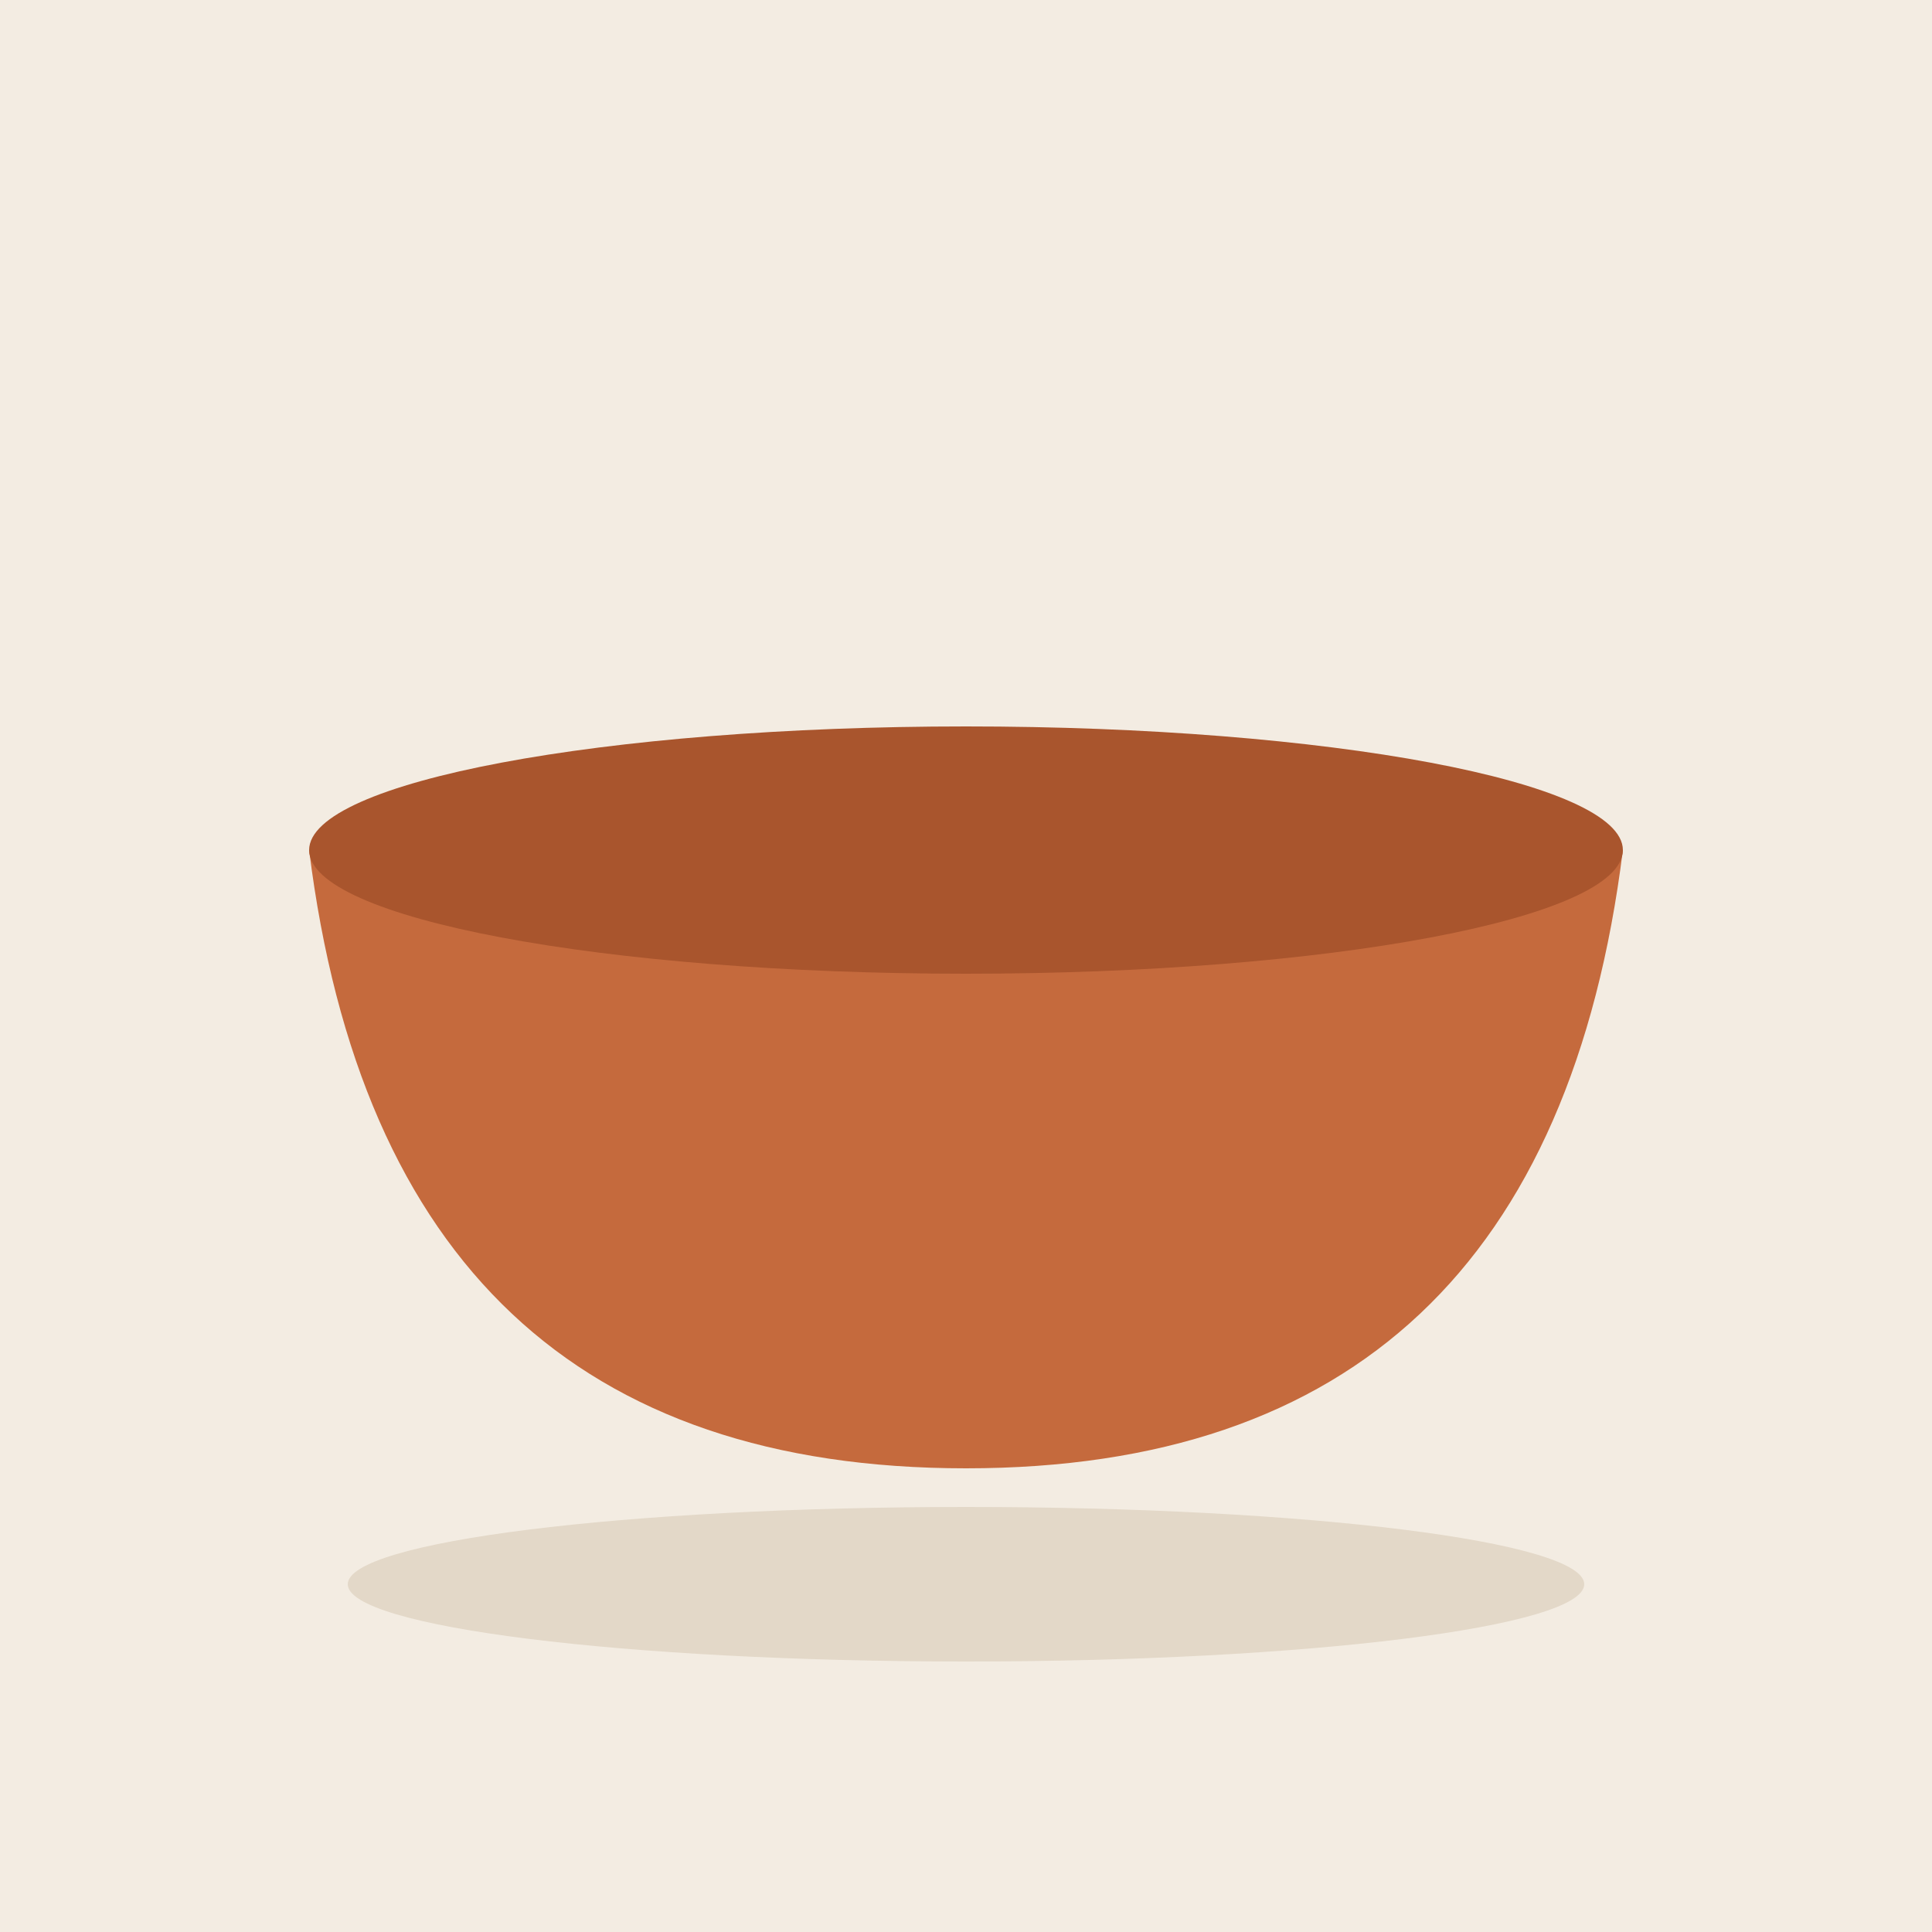
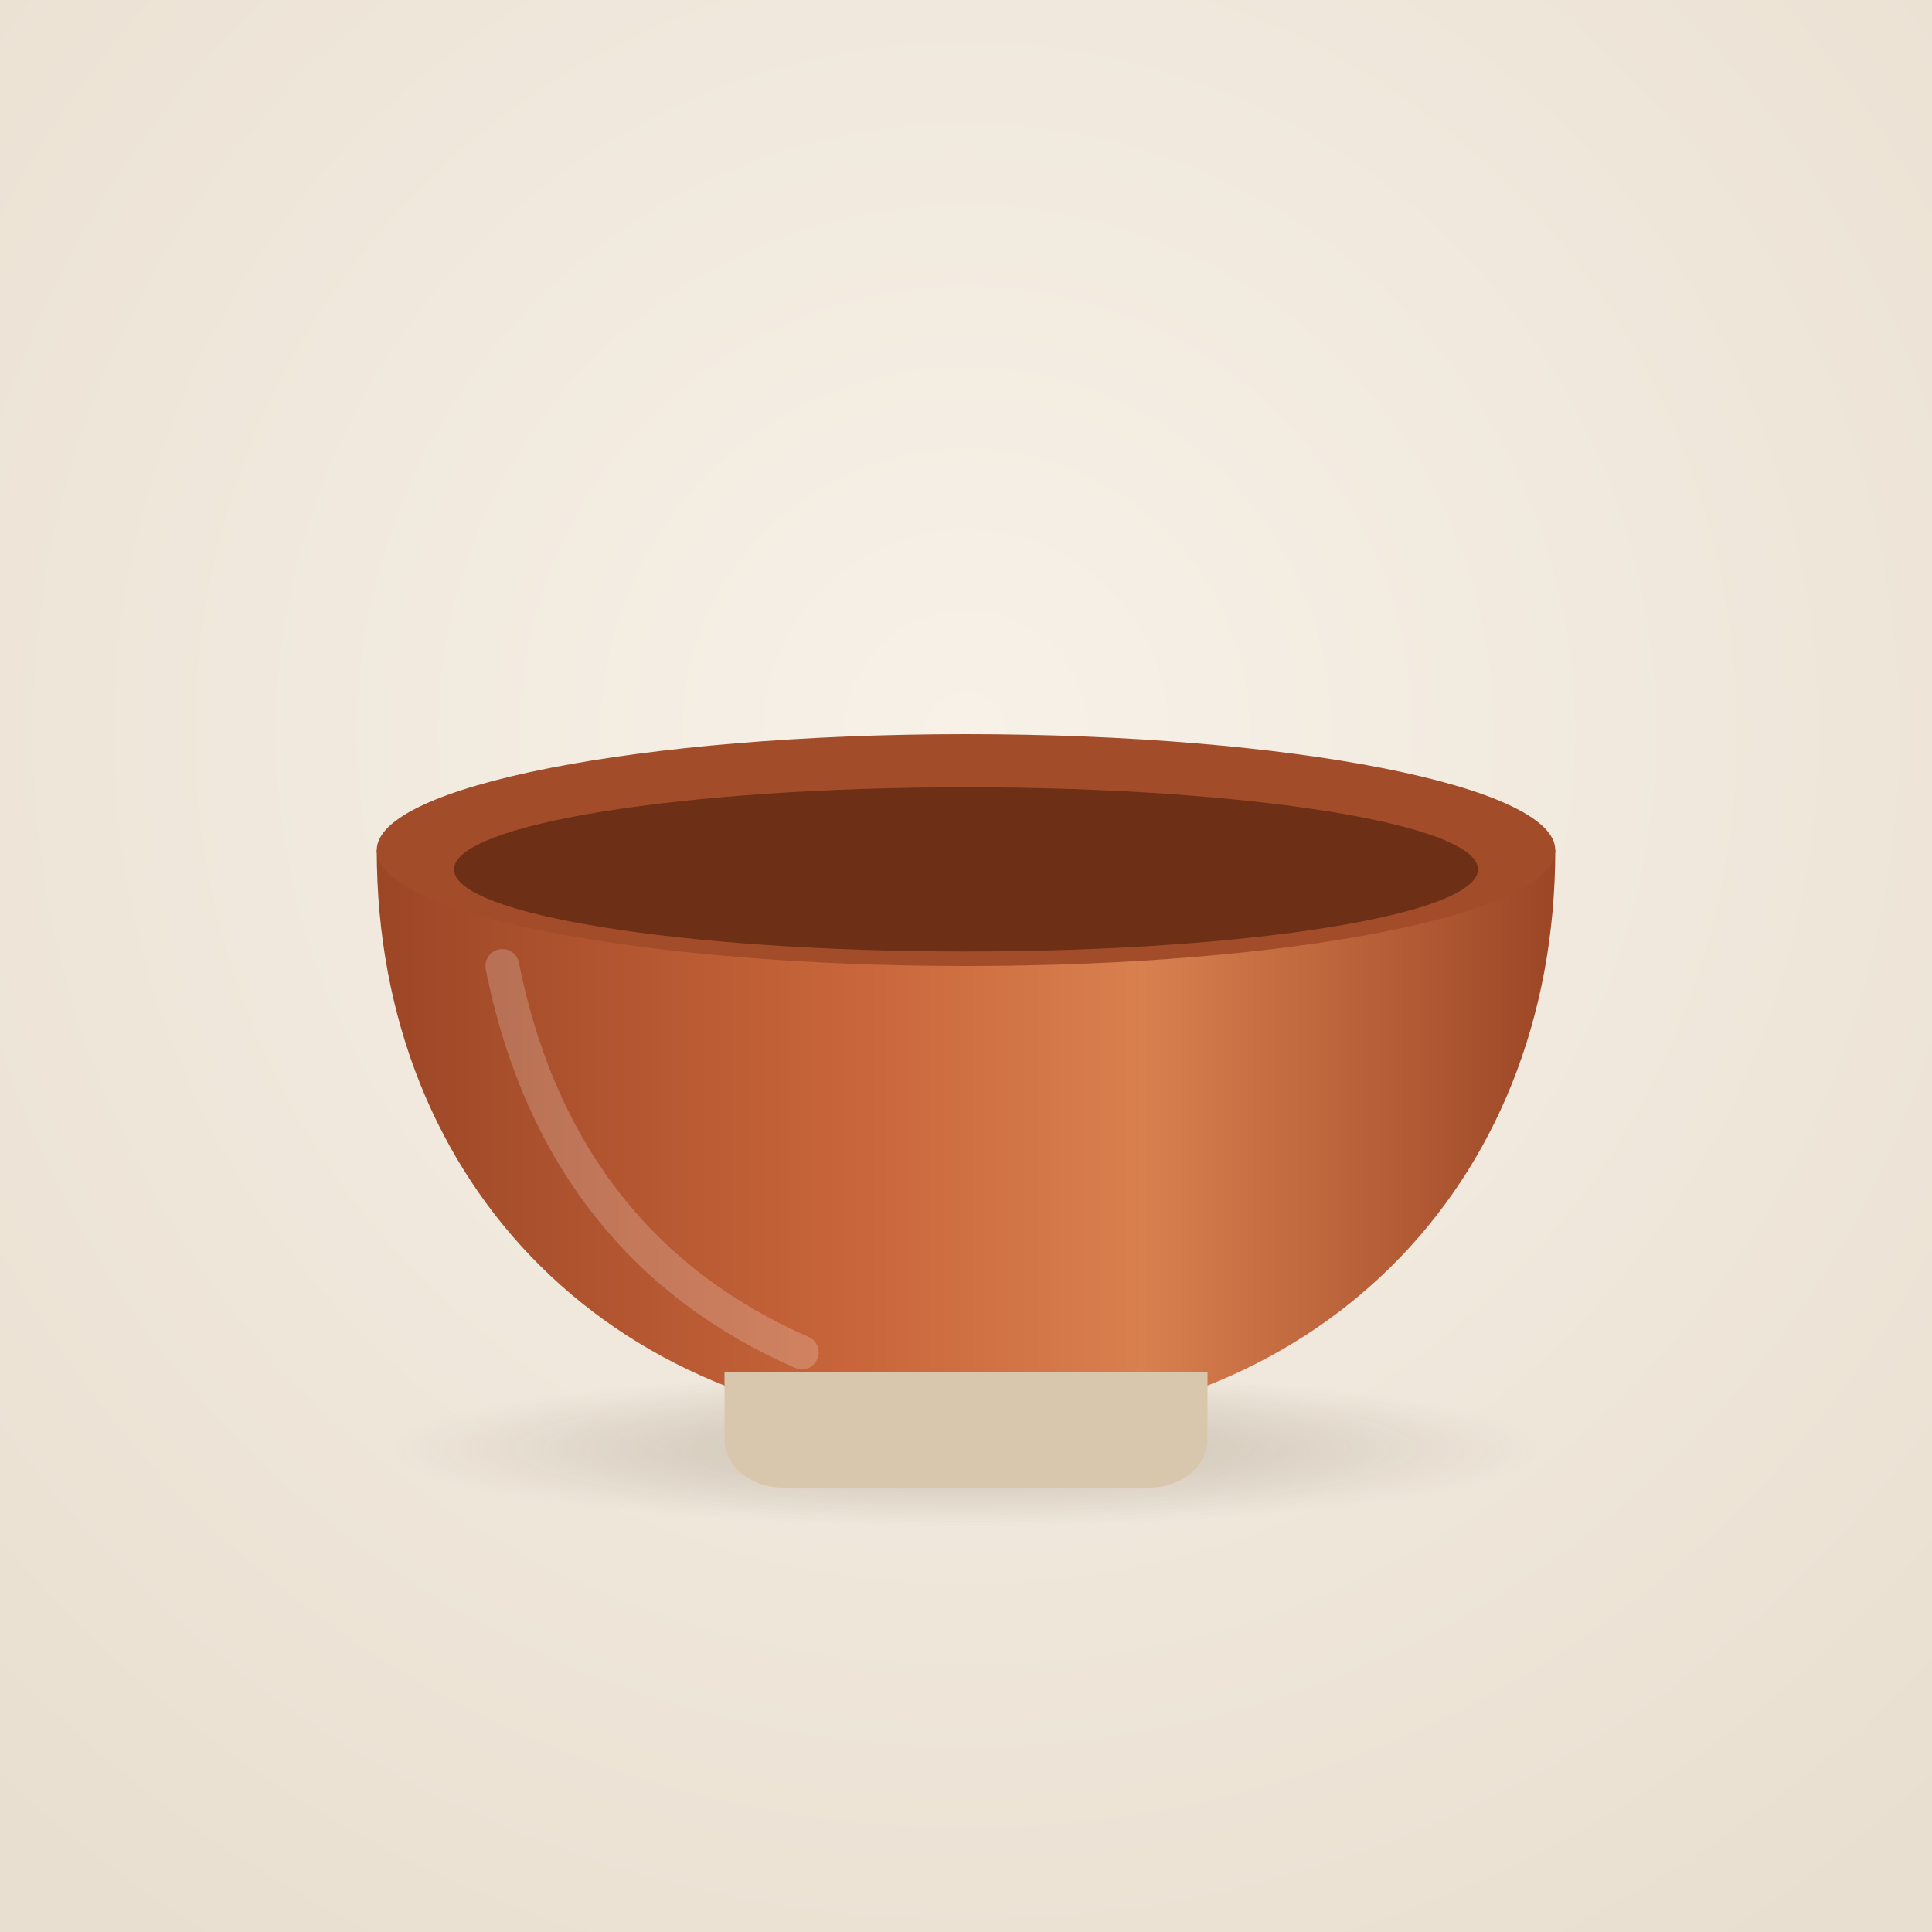
- <svg xmlns="http://www.w3.org/2000/svg" viewBox="0 0 250 250">
-   <rect width="250" height="250" fill="#f3ece2" />
-   <ellipse cx="125" cy="205" rx="80" ry="10" fill="#e3d8c8" />
-   <path d="M40 110 h170 q-10 80 -85 80 q-75 0 -85 -80z" fill="#c56a3d" />
-   <ellipse cx="125" cy="110" rx="85" ry="16" fill="#a9552d" />
+ <svg xmlns="http://www.w3.org/2000/svg" viewBox="0 0 400 400">
+   <defs>
+     <radialGradient id="bg" cx="50%" cy="38%" r="75%">
+       <stop offset="0" stop-color="#f7f1e8" />
+       <stop offset="1" stop-color="#e9dfd0" />
+     </radialGradient>
+     <radialGradient id="sh" cx="50%" cy="50%" r="50%">
+       <stop offset="0" stop-color="#5a4a36" stop-opacity=".28" />
+       <stop offset="1" stop-color="#5a4a36" stop-opacity="0" />
+     </radialGradient>
+     <linearGradient id="g" x1="0" x2="1">
+       <stop offset="0" stop-color="#9c4626" />
+       <stop offset=".4" stop-color="#c8653a" />
+       <stop offset=".65" stop-color="#d9804f" />
+       <stop offset="1" stop-color="#9c4626" />
+     </linearGradient>
+   </defs>
+   <rect width="400" height="400" fill="url(#bg)" />
+   <ellipse cx="200" cy="300" rx="120" ry="16" fill="url(#sh)" />
+   <path d="M78 176 h244 c0 70 -50 120 -122 120 s-122 -50 -122 -120z" fill="url(#g)" />
+   <path d="M150 284 h100 v14 c0 6 -6 10 -12 10 h-76 c-6 0 -12 -4 -12 -10z" fill="#d9c7ad" />
+   <ellipse cx="200" cy="176" rx="122" ry="24" fill="#a24c2a" />
+   <ellipse cx="200" cy="180" rx="106" ry="17" fill="#6e2f17" />
+   <path d="M104 200 c8 40 30 66 62 80" fill="none" stroke="#fff" stroke-width="7" stroke-linecap="round" opacity=".2" />
</svg>
